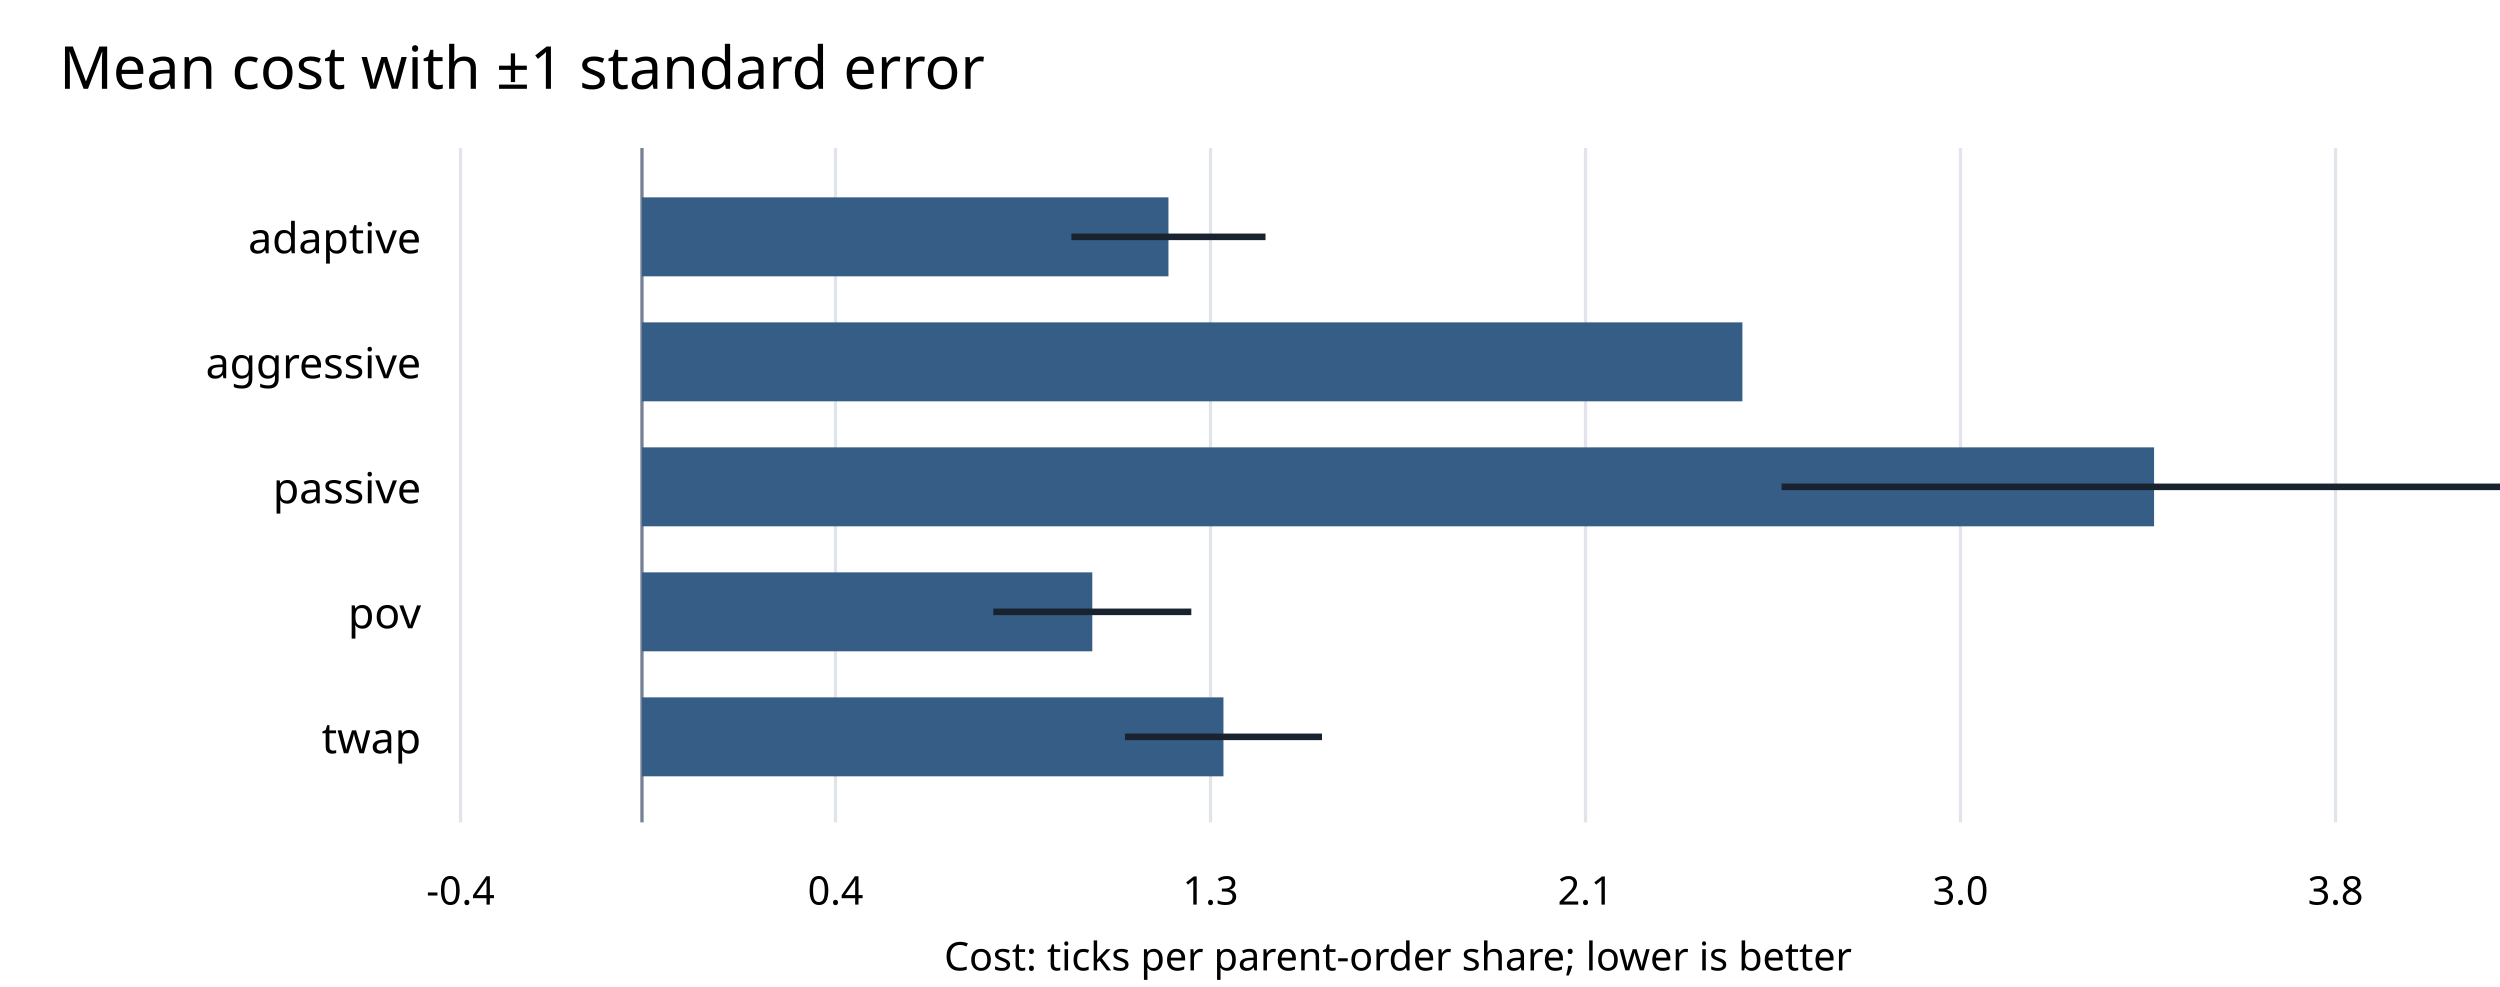
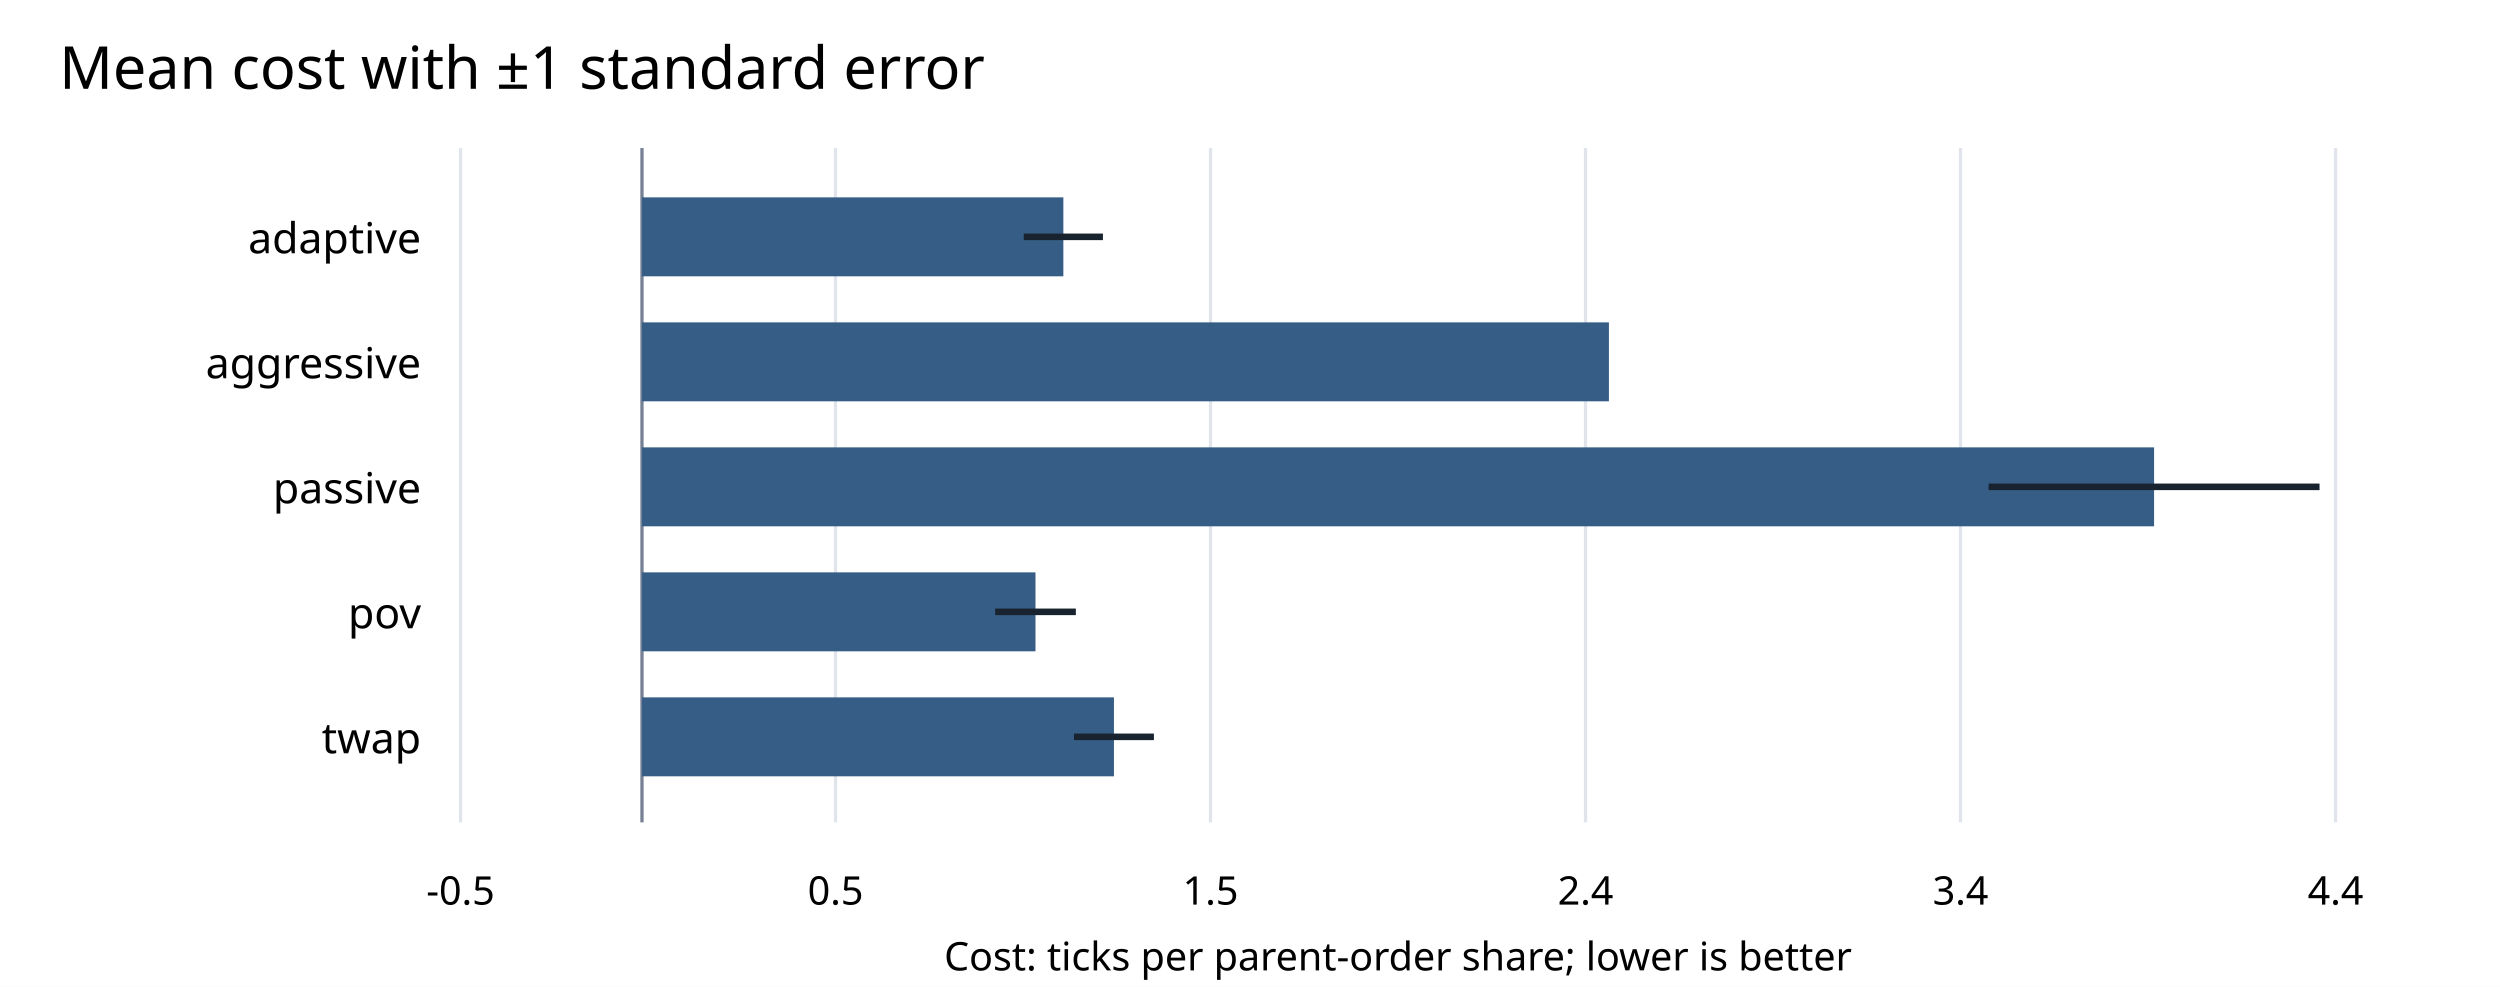
<svg xmlns="http://www.w3.org/2000/svg" viewBox="0 0 760 300" role="img" aria-label="Mean cost with ±1 standard error">
  <rect width="760" height="300" fill="white" />
  <text x="18" y="27" font-size="18" font-family="sans-serif">Mean cost with ±1 standard error</text>
  <path d="M140.00,45V250" stroke="#e1e5eb" />
-   <text x="140.00" y="275" text-anchor="middle" font-size="12" font-family="sans-serif">-0.4</text>
+   <text x="140.00" y="275" text-anchor="middle" font-size="12" font-family="sans-serif">-0.5</text>
  <path d="M254.00,45V250" stroke="#e1e5eb" />
-   <text x="254.00" y="275" text-anchor="middle" font-size="12" font-family="sans-serif">0.4</text>
+   <text x="254.00" y="275" text-anchor="middle" font-size="12" font-family="sans-serif">0.5</text>
  <path d="M368.00,45V250" stroke="#e1e5eb" />
-   <text x="368.00" y="275" text-anchor="middle" font-size="12" font-family="sans-serif">1.3</text>
+   <text x="368.00" y="275" text-anchor="middle" font-size="12" font-family="sans-serif">1.5</text>
  <path d="M482.00,45V250" stroke="#e1e5eb" />
-   <text x="482.00" y="275" text-anchor="middle" font-size="12" font-family="sans-serif">2.1</text>
+   <text x="482.00" y="275" text-anchor="middle" font-size="12" font-family="sans-serif">2.4</text>
  <path d="M596.00,45V250" stroke="#e1e5eb" />
-   <text x="596.00" y="275" text-anchor="middle" font-size="12" font-family="sans-serif">3.0</text>
+   <text x="596.00" y="275" text-anchor="middle" font-size="12" font-family="sans-serif">3.4</text>
  <path d="M710.00,45V250" stroke="#e1e5eb" />
-   <text x="710.00" y="275" text-anchor="middle" font-size="12" font-family="sans-serif">3.8</text>
+   <text x="710.00" y="275" text-anchor="middle" font-size="12" font-family="sans-serif">4.4</text>
  <path d="M195.16,45V250" stroke="#768195" />
  <text x="128" y="77" text-anchor="end" font-size="13" font-family="sans-serif">adaptive</text>
-   <rect x="195.16" y="60" width="160.05" height="24" fill="#365d86" />
-   <path d="M325.70,72H384.72" stroke="#192330" stroke-width="2" />
+   <rect x="195.16" y="60" width="128.10" height="24" fill="#365d86" />
+   <path d="M311.22,72H335.29" stroke="#192330" stroke-width="2" />
  <text x="128" y="115" text-anchor="end" font-size="13" font-family="sans-serif">aggressive</text>
-   <rect x="195.16" y="98" width="334.53" height="24" fill="#365d86" />
-   <path d="M529.69,110H529.69" stroke="#192330" stroke-width="2" />
+   <rect x="195.16" y="98" width="293.95" height="24" fill="#365d86" />
+   <path d="M489.11,110H489.11" stroke="#192330" stroke-width="2" />
  <text x="128" y="153" text-anchor="end" font-size="13" font-family="sans-serif">passive</text>
  <rect x="195.16" y="136" width="459.68" height="24" fill="#365d86" />
-   <path d="M541.59,148H768.09" stroke="#192330" stroke-width="2" />
+   <path d="M604.54,148H705.14" stroke="#192330" stroke-width="2" />
  <text x="128" y="191" text-anchor="end" font-size="13" font-family="sans-serif">pov</text>
-   <rect x="195.16" y="174" width="136.90" height="24" fill="#365d86" />
-   <path d="M301.96,186H362.16" stroke="#192330" stroke-width="2" />
+   <rect x="195.16" y="174" width="119.63" height="24" fill="#365d86" />
+   <path d="M302.52,186H327.06" stroke="#192330" stroke-width="2" />
  <text x="128" y="229" text-anchor="end" font-size="13" font-family="sans-serif">twap</text>
-   <rect x="195.16" y="212" width="176.77" height="24" fill="#365d86" />
-   <path d="M341.98,224H401.89" stroke="#192330" stroke-width="2" />
+   <rect x="195.16" y="212" width="143.48" height="24" fill="#365d86" />
+   <path d="M326.49,224H350.79" stroke="#192330" stroke-width="2" />
  <text x="425" y="295" text-anchor="middle" font-size="12" font-family="sans-serif">Cost: ticks per parent-order share; lower is better</text>
</svg>
